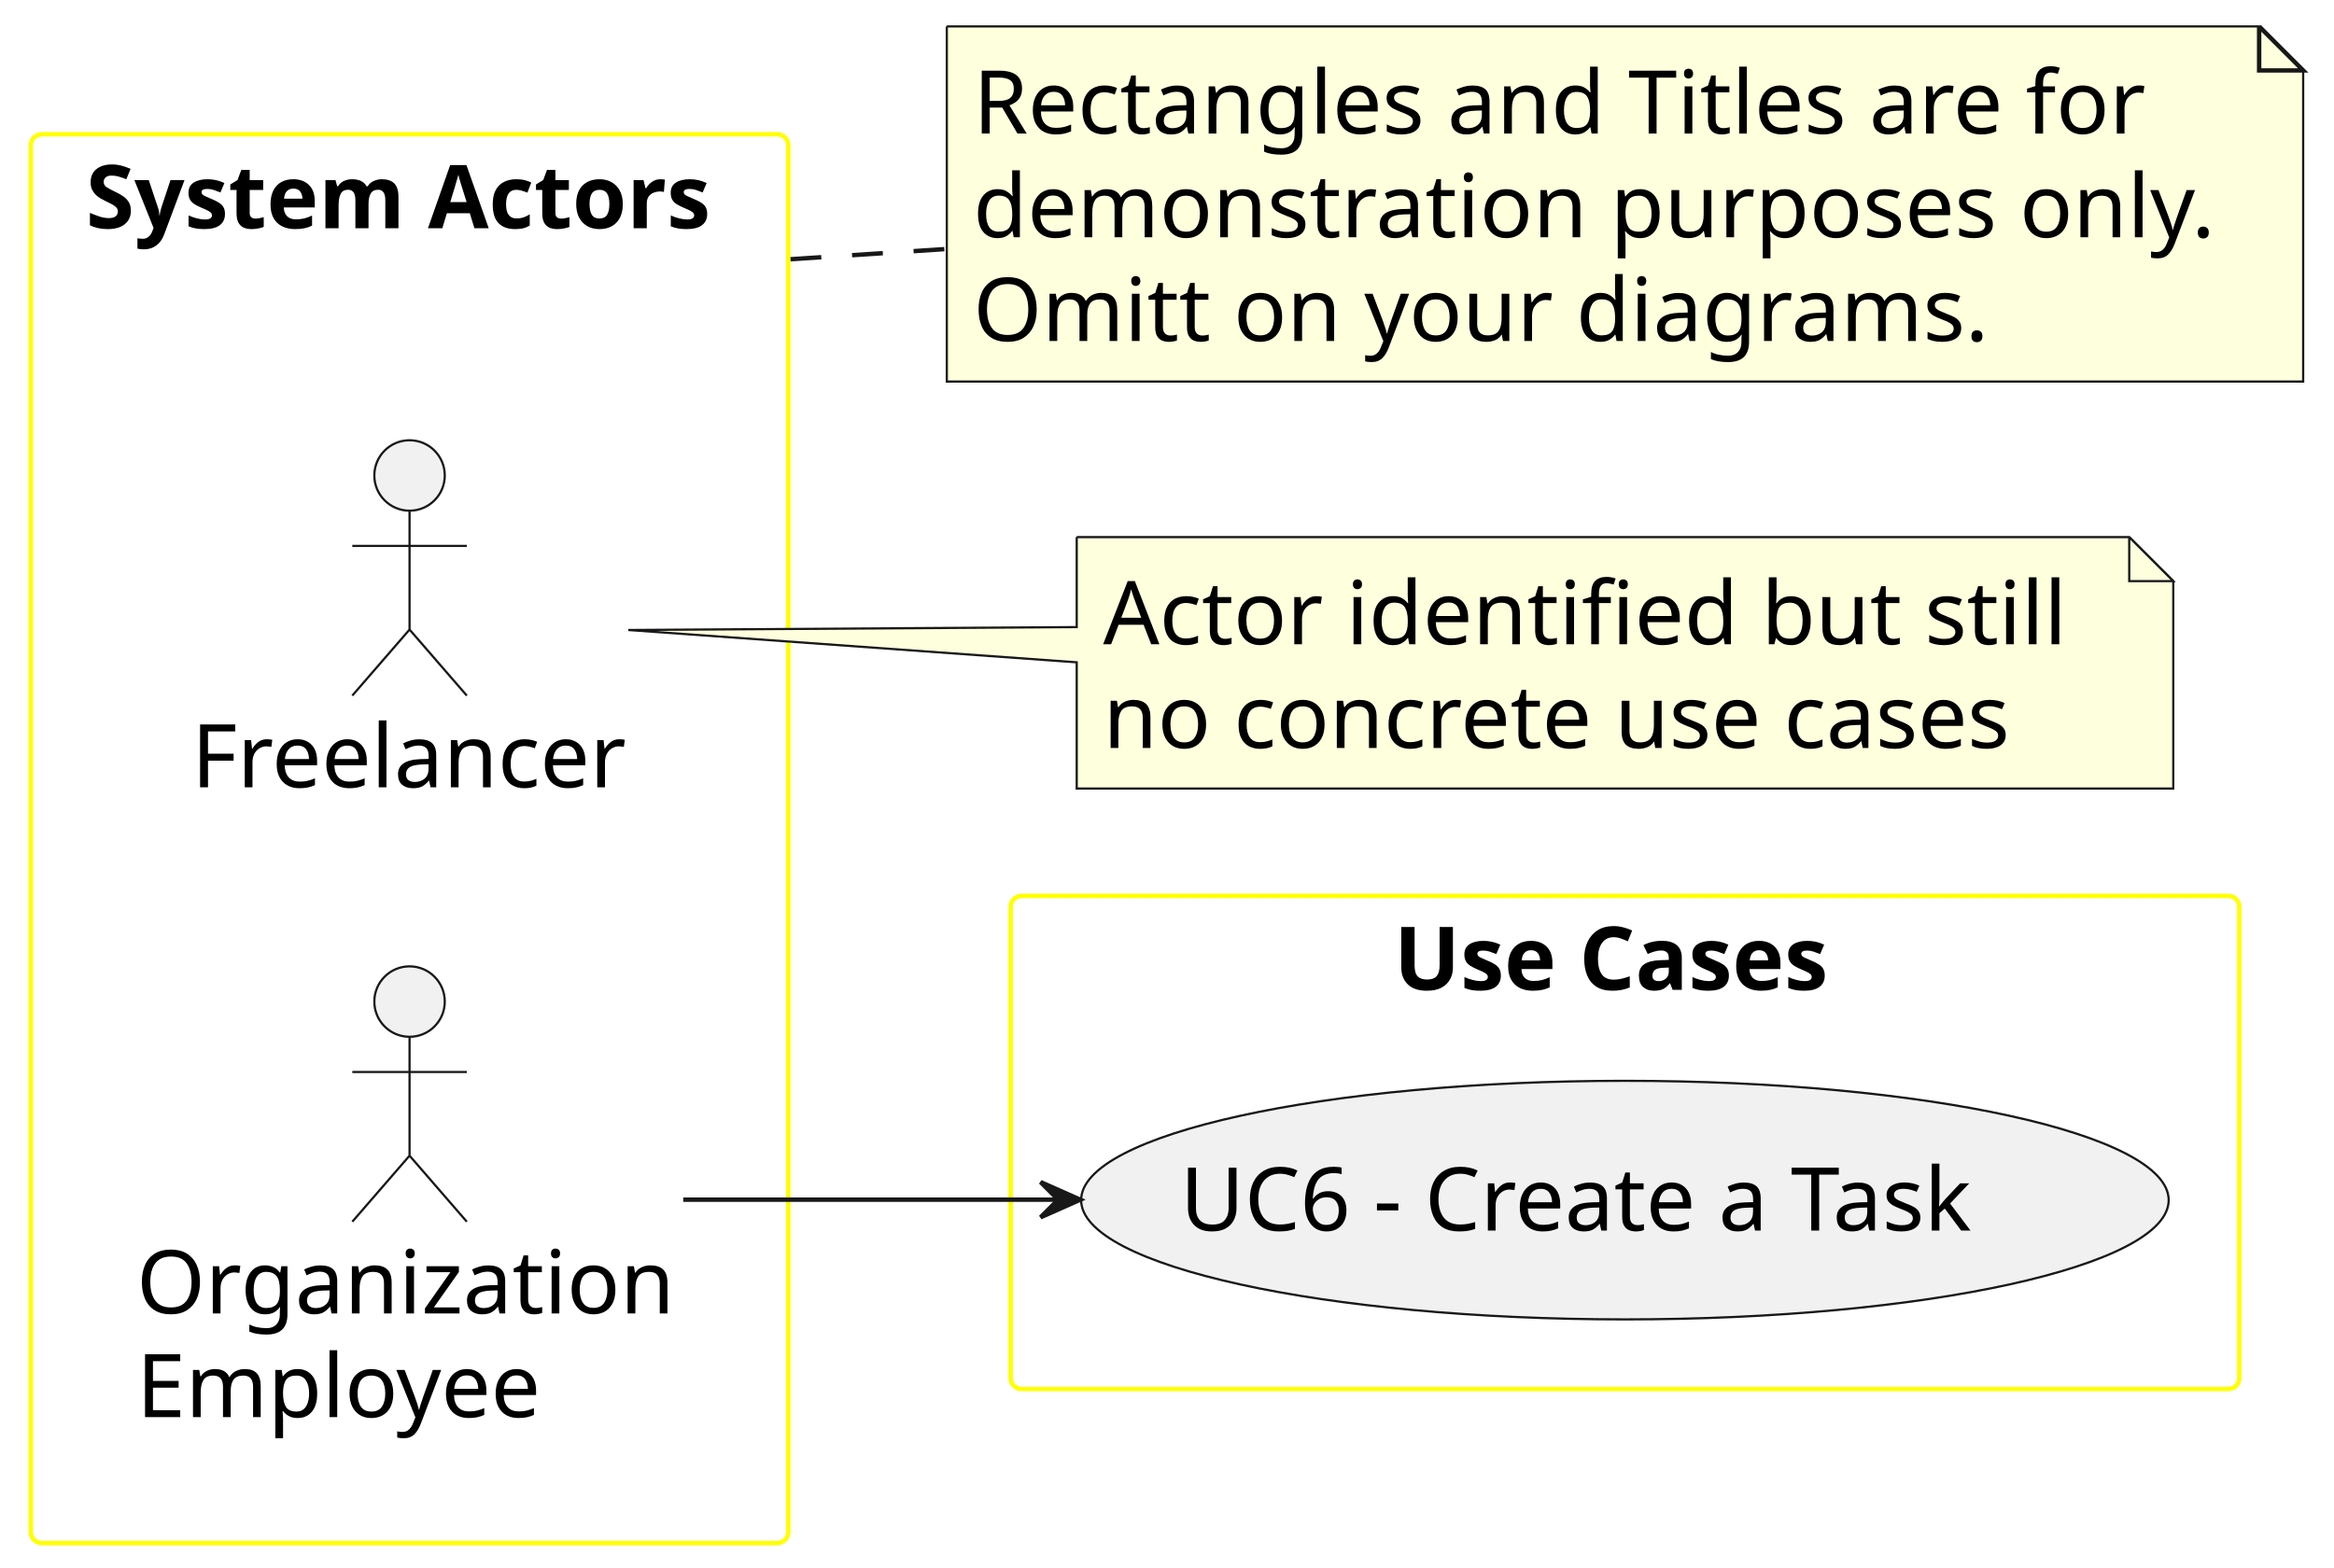
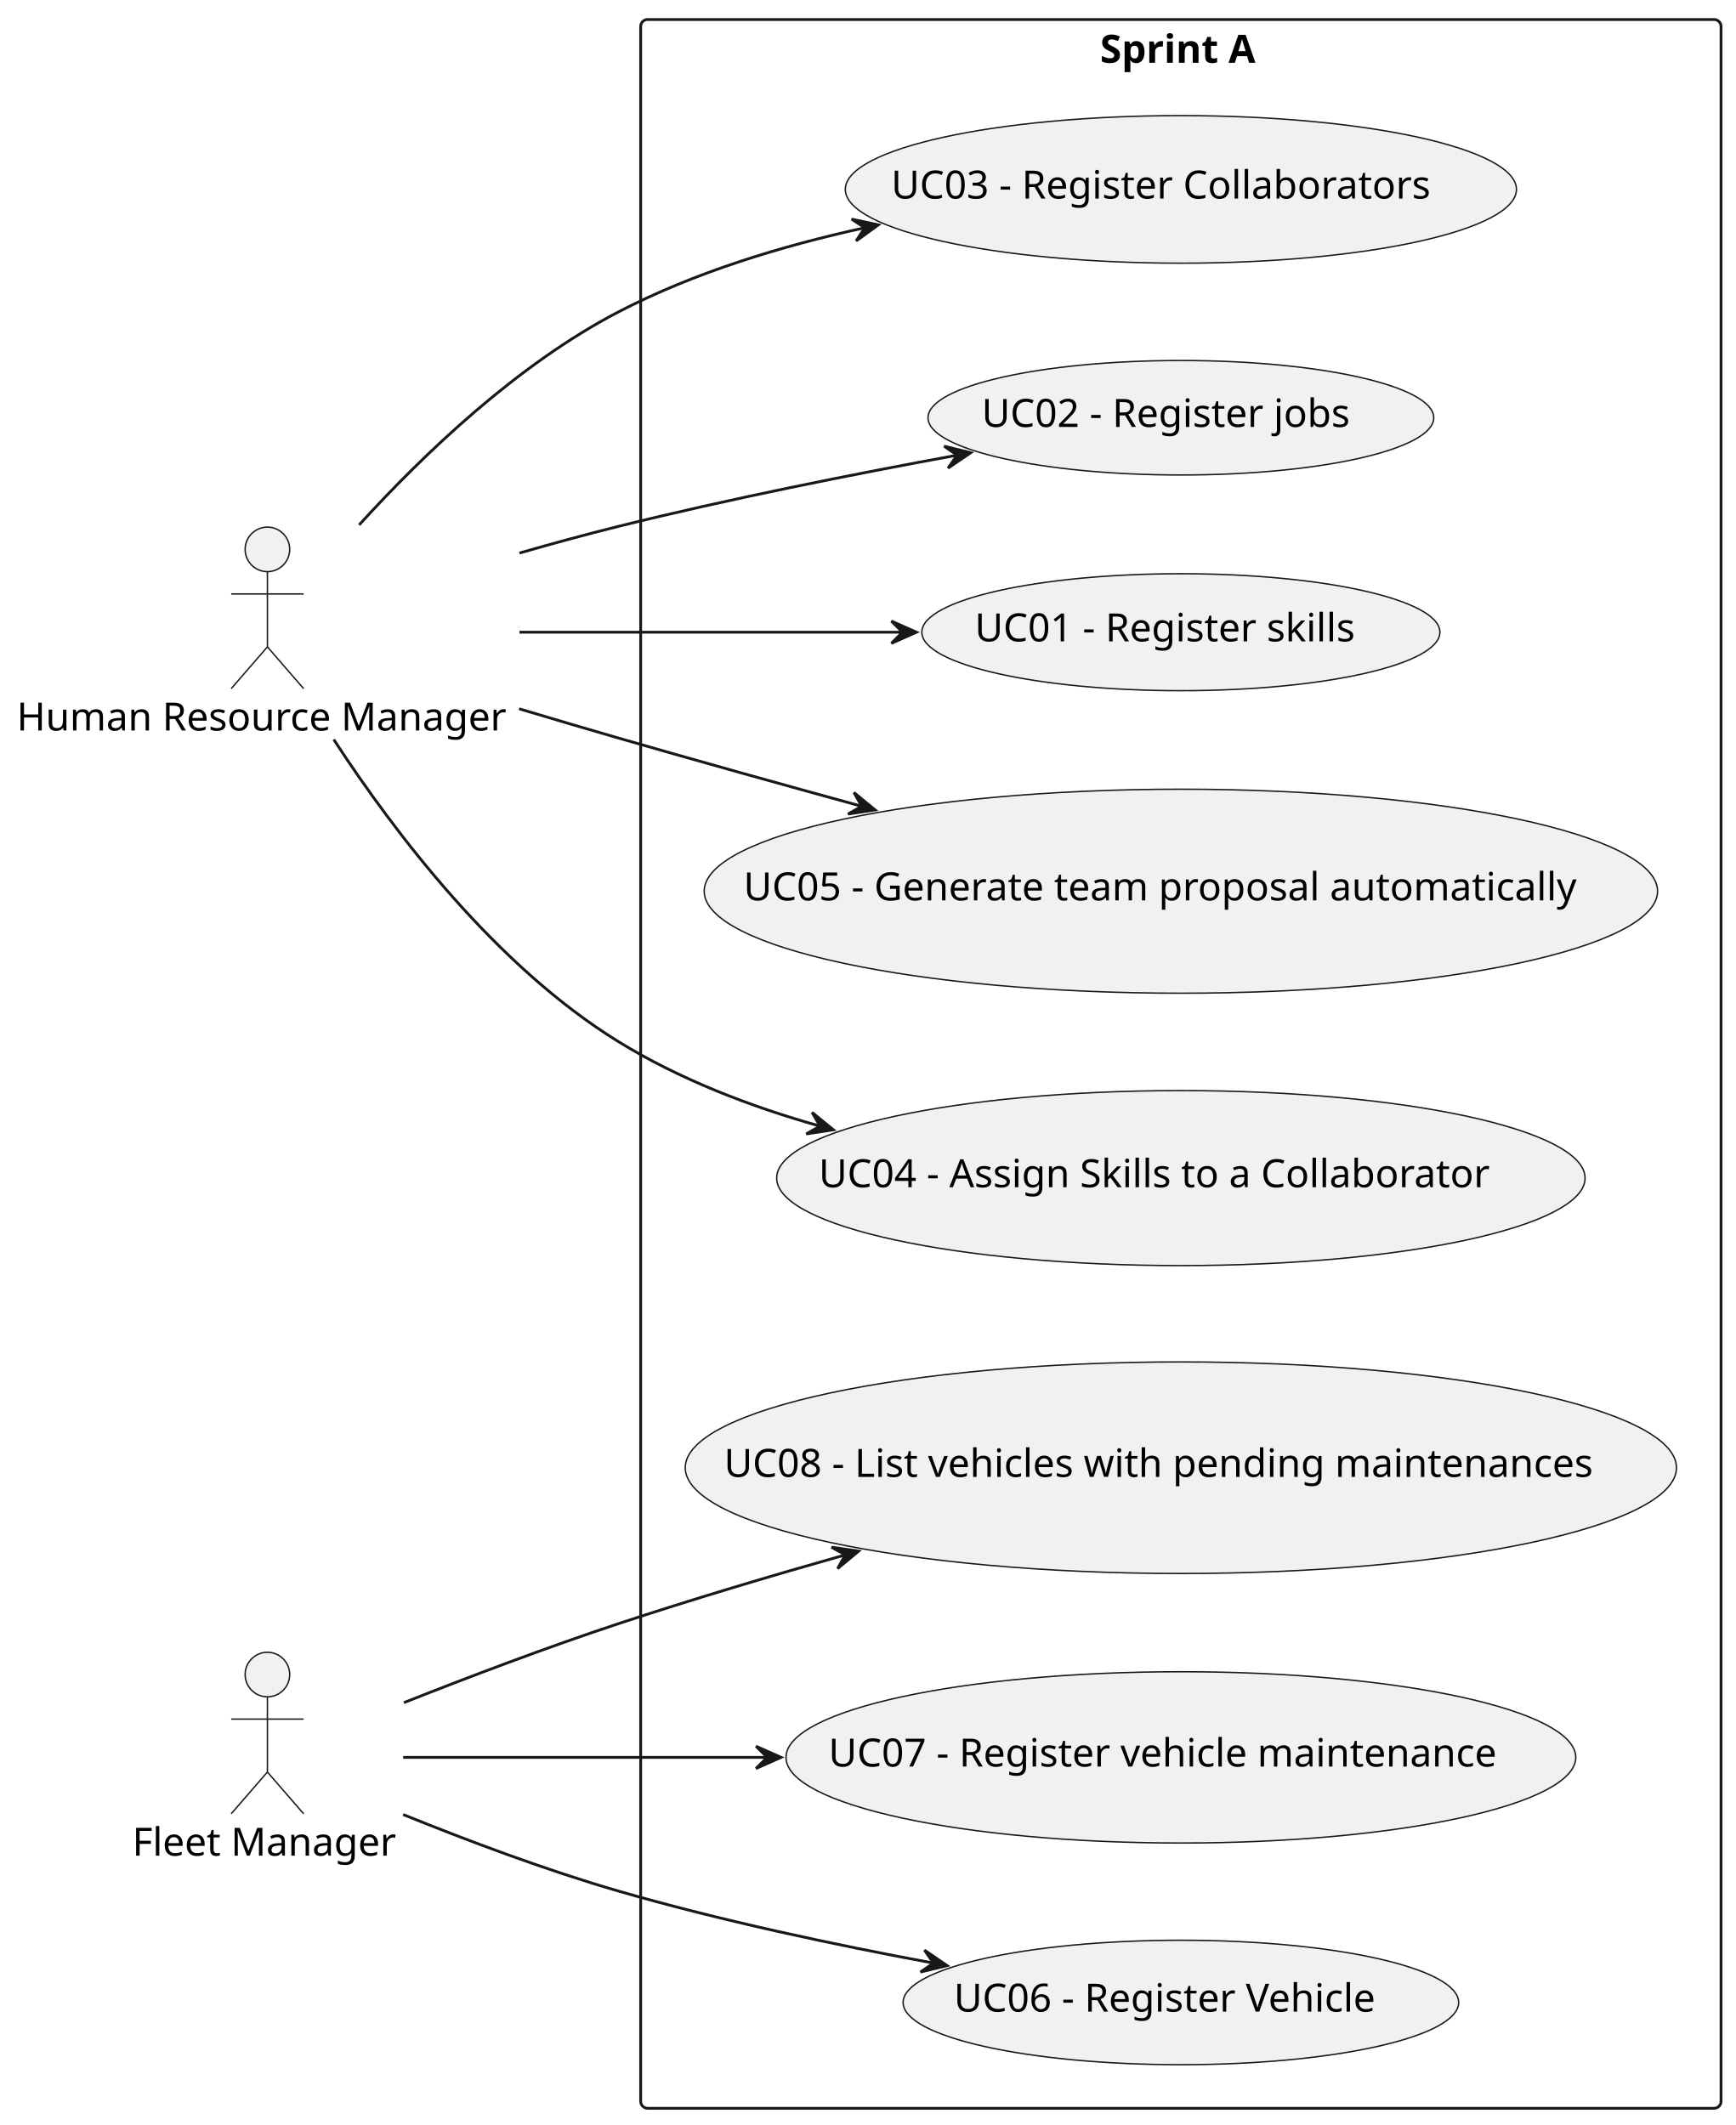
- <svg xmlns="http://www.w3.org/2000/svg" contentStyleType="text/css" height="356px" preserveAspectRatio="none" style="width:530px;height:356px;background:#FFFFFF;" version="1.1" viewBox="0 0 530 356" width="530px" zoomAndPan="magnify">
+ <svg xmlns="http://www.w3.org/2000/svg" contentStyleType="text/css" height="763px" preserveAspectRatio="none" style="width:623px;height:763px;background:#FFFFFF;" version="1.1" viewBox="0 0 623 763" width="623px" zoomAndPan="magnify">
  <defs />
  <g>
-     <g id="cluster_actors">
-       <rect fill="none" height="320" rx="2.5" ry="2.5" style="stroke:#FFFF00;stroke-width:1.0;" width="172" x="7" y="30.5" />
-       <text fill="#000000" font-family="sans-serif" font-size="20" font-weight="bold" lengthAdjust="spacing" textLength="147" x="19.5" y="51.836">System Actors</text>
+     <g id="cluster_Sprint A">
+       <rect fill="none" height="750" rx="2.5" ry="2.5" style="stroke:#181818;stroke-width:1.0;" width="387.85" x="230" y="7" />
+       <text fill="#000000" font-family="sans-serif" font-size="14" font-weight="bold" lengthAdjust="spacing" textLength="58" x="394.925" y="22.535">Sprint A</text>
    </g>
-     <g id="cluster_usecases">
-       <rect fill="none" height="112" rx="2.5" ry="2.5" style="stroke:#FFFF00;stroke-width:1.0;" width="279" x="229.5" y="203.5" />
-       <text fill="#000000" font-family="sans-serif" font-size="20" font-weight="bold" lengthAdjust="spacing" textLength="105" x="316.5" y="224.836">Use Cases</text>
+     <g id="elem_UC01">
+       <ellipse cx="423.925" cy="226.999" fill="#F1F1F1" rx="92.995" ry="20.999" style="stroke:#181818;stroke-width:0.5;" />
+       <text fill="#000000" font-family="sans-serif" font-size="14" lengthAdjust="spacing" textLength="148" x="349.925" y="230.29">UC01 - Register skills</text>
    </g>
-     <g id="elem_Freelancer">
-       <ellipse cx="93" cy="108" fill="#F1F1F1" rx="8" ry="8" style="stroke:#181818;stroke-width:0.5;" />
-       <path d="M93,116 L93,143 M80,124 L106,124 M93,143 L80,158 M93,143 L106,158 " fill="none" style="stroke:#181818;stroke-width:0.5;" />
-       <text fill="#000000" font-family="sans-serif" font-size="20" lengthAdjust="spacing" textLength="99" x="43.5" y="178.836">Freelancer</text>
+     <g id="elem_UC02">
+       <ellipse cx="423.93" cy="149.996" fill="#F1F1F1" rx="90.78" ry="20.556" style="stroke:#181818;stroke-width:0.5;" />
+       <text fill="#000000" font-family="sans-serif" font-size="14" lengthAdjust="spacing" textLength="143" x="352.43" y="153.287">UC02 - Register jobs</text>
    </g>
-     <g id="elem_Employee">
-       <ellipse cx="93" cy="227.5" fill="#F1F1F1" rx="8" ry="8" style="stroke:#181818;stroke-width:0.5;" />
-       <path d="M93,235.5 L93,262.5 M80,243.5 L106,243.5 M93,262.5 L80,277.5 M93,262.5 L106,277.5 " fill="none" style="stroke:#181818;stroke-width:0.5;" />
-       <text fill="#000000" font-family="sans-serif" font-size="20" lengthAdjust="spacing" textLength="124" x="31" y="298.336">Organization</text>
-       <text fill="#000000" font-family="sans-serif" font-size="20" lengthAdjust="spacing" textLength="93" x="31" y="321.891">Employee</text>
+     <g id="elem_UC03">
+       <ellipse cx="423.93" cy="68.004" fill="#F1F1F1" rx="120.47" ry="26.494" style="stroke:#181818;stroke-width:0.5;" />
+       <text fill="#000000" font-family="sans-serif" font-size="14" lengthAdjust="spacing" textLength="208" x="319.93" y="71.295">UC03 - Register Collaborators</text>
    </g>
-     <g id="elem_UC6">
-       <ellipse cx="368.98" cy="272.596" fill="#F1F1F1" rx="123.48" ry="27.096" style="stroke:#181818;stroke-width:0.5;" />
-       <text fill="#000000" font-family="sans-serif" font-size="20" lengthAdjust="spacing" textLength="196" x="267.98" y="279.514">UC6 - Create a Task</text>
+     <g id="elem_UC04">
+       <ellipse cx="423.93" cy="423.002" fill="#F1F1F1" rx="145.11" ry="31.422" style="stroke:#181818;stroke-width:0.5;" />
+       <text fill="#000000" font-family="sans-serif" font-size="14" lengthAdjust="spacing" textLength="260" x="293.93" y="426.293">UC04 - Assign Skills to a Collaborator</text>
    </g>
-     <g id="elem_GMN5">
-       <path d="M244.5,122 L244.5,142.44 L142.67,143.1 L244.5,150.44 L244.5,179.109 A0,0 0 0 0 244.5,179.109 L493.5,179.109 A0,0 0 0 0 493.5,179.109 L493.5,132 L483.5,122 L244.5,122 A0,0 0 0 0 244.5,122 " fill="#FEFFDD" style="stroke:#181818;stroke-width:0.5;" />
-       <path d="M483.5,122 L483.5,132 L493.5,132 L483.5,122 " fill="#FEFFDD" style="stroke:#181818;stroke-width:0.5;" />
-       <text fill="#000000" font-family="sans-serif" font-size="20" lengthAdjust="spacing" textLength="228" x="250.5" y="146.336">Actor identified but still</text>
-       <text fill="#000000" font-family="sans-serif" font-size="20" lengthAdjust="spacing" textLength="208" x="250.5" y="169.891">no concrete use cases</text>
+     <g id="elem_UC05">
+       <ellipse cx="423.931" cy="319.996" fill="#F1F1F1" rx="171.131" ry="36.626" style="stroke:#181818;stroke-width:0.5;" />
+       <text fill="#000000" font-family="sans-serif" font-size="14" lengthAdjust="spacing" textLength="314" x="266.931" y="323.287">UC05 - Generate team proposal automatically</text>
    </g>
-     <g id="elem_GMN11">
-       <path d="M215,6 L215,86.664 L523,86.664 L523,16 L513,6 L215,6 " fill="#FEFFDD" style="stroke:#181818;stroke-width:0.5;" />
-       <path d="M513,6 L513,16 L523,16 L513,6 " fill="#FEFFDD" style="stroke:#181818;stroke-width:1.0;" />
-       <text fill="#000000" font-family="sans-serif" font-size="20" lengthAdjust="spacing" textLength="273" x="221" y="30.336">Rectangles and Titles are for</text>
-       <text fill="#000000" font-family="sans-serif" font-size="20" lengthAdjust="spacing" textLength="287" x="221" y="53.891">demonstration purposes only.</text>
-       <text fill="#000000" font-family="sans-serif" font-size="20" lengthAdjust="spacing" textLength="235" x="221" y="77.445">Omitt on your diagrams.</text>
+     <g id="elem_UC06">
+       <ellipse cx="423.933" cy="719.005" fill="#F1F1F1" rx="99.723" ry="22.345" style="stroke:#181818;stroke-width:0.5;" />
+       <text fill="#000000" font-family="sans-serif" font-size="14" lengthAdjust="spacing" textLength="163" x="342.433" y="722.296">UC06 - Register Vehicle</text>
    </g>
-     <g id="link_Employee_UC6">
-       <path d="M155.15,272.5 C180.35,272.5 210.54,272.5 240.17,272.5 " fill="none" id="Employee-to-UC6" style="stroke:#181818;stroke-width:1.0;" />
-       <polygon fill="#181818" points="245.3,272.5,236.3,268.5,240.3,272.5,236.3,276.5,245.3,272.5" style="stroke:#181818;stroke-width:1.0;" />
+     <g id="elem_UC07">
+       <ellipse cx="423.934" cy="631.003" fill="#F1F1F1" rx="141.764" ry="30.753" style="stroke:#181818;stroke-width:0.5;" />
+       <text fill="#000000" font-family="sans-serif" font-size="14" lengthAdjust="spacing" textLength="253" x="297.434" y="634.294">UC07 - Register vehicle maintenance</text>
    </g>
-     <g id="link_actors_GMN11">
-       <path d="M179.514,58.884 C179.966,58.854 180.42,58.824 180.874,58.795 C184.508,58.556 188.197,58.313 191.928,58.068 C199.389,57.578 207.02,57.076 214.72,56.57 " fill="none" id="actors-GMN11" style="stroke:#181818;stroke-width:1.0;stroke-dasharray:7.0,7.0;" />
+     <g id="elem_UC08">
+       <ellipse cx="423.926" cy="526.995" fill="#F1F1F1" rx="177.926" ry="37.985" style="stroke:#181818;stroke-width:0.5;" />
+       <text fill="#000000" font-family="sans-serif" font-size="14" lengthAdjust="spacing" textLength="328" x="259.926" y="530.286">UC08 - List vehicles with pending maintenances</text>
+     </g>
+     <g id="elem_HR">
+       <ellipse cx="96" cy="197.26" fill="#F1F1F1" rx="8" ry="8" style="stroke:#181818;stroke-width:0.5;" />
+       <path d="M96,205.26 L96,232.26 M83,213.26 L109,213.26 M96,232.26 L83,247.26 M96,232.26 L109,247.26 " fill="none" style="stroke:#181818;stroke-width:0.5;" />
+       <text fill="#000000" font-family="sans-serif" font-size="14" lengthAdjust="spacing" textLength="180" x="6" y="262.295">Human Resource Manager</text>
+     </g>
+     <g id="elem_FM">
+       <ellipse cx="96" cy="601.26" fill="#F1F1F1" rx="8" ry="8" style="stroke:#181818;stroke-width:0.5;" />
+       <path d="M96,609.26 L96,636.26 M83,617.26 L109,617.26 M96,636.26 L83,651.26 M96,636.26 L109,651.26 " fill="none" style="stroke:#181818;stroke-width:0.5;" />
+       <text fill="#000000" font-family="sans-serif" font-size="14" lengthAdjust="spacing" textLength="97" x="47.5" y="666.295">Fleet Manager</text>
+     </g>
+     <g id="link_HR_UC01">
+       <path d="M186.49,227 C229.15,227 280.31,227 324.1,227 " fill="none" id="HR-to-UC01" style="stroke:#181818;stroke-width:1.0;" />
+       <polygon fill="#181818" points="329,227,320,223,324,227,320,231,329,227" style="stroke:#181818;stroke-width:1.0;" />
+     </g>
+     <g id="link_HR_UC02">
+       <path d="M186.48,198.58 C198.37,195.16 210.44,191.87 222,189 C261.77,179.12 306.49,170.23 343.62,163.44 " fill="none" id="HR-to-UC02" style="stroke:#181818;stroke-width:1.0;" />
+       <polygon fill="#181818" points="348.5,162.55,338.934,160.205,343.579,163.434,340.349,168.079,348.5,162.55" style="stroke:#181818;stroke-width:1.0;" />
+     </g>
+     <g id="link_HR_UC03">
+       <path d="M128.93,188.47 C152.15,162.96 185.77,130.85 222,112 C249.14,97.88 280.61,88.29 310.48,81.77 " fill="none" id="HR-to-UC03" style="stroke:#181818;stroke-width:1.0;" />
+       <polygon fill="#181818" points="315.34,80.74,305.71,78.674,310.447,81.767,307.354,86.504,315.34,80.74" style="stroke:#181818;stroke-width:1.0;" />
+     </g>
+     <g id="link_HR_UC04">
+       <path d="M119.81,265.52 C141.77,299.22 178.09,346.92 222,374 C243.93,387.52 269.34,397.32 294.58,404.41 " fill="none" id="HR-to-UC04" style="stroke:#181818;stroke-width:1.0;" />
+       <polygon fill="#181818" points="299.18,405.66,291.551,399.431,294.356,404.343,289.444,407.149,299.18,405.66" style="stroke:#181818;stroke-width:1.0;" />
+     </g>
+     <g id="link_HR_UC05">
+       <path d="M186.36,254.5 C198.33,258.08 210.45,261.66 222,265 C250.3,273.17 280.94,281.71 309.55,289.56 " fill="none" id="HR-to-UC05" style="stroke:#181818;stroke-width:1.0;" />
+       <polygon fill="#181818" points="314.17,290.82,306.558,284.57,309.35,289.49,304.43,292.282,314.17,290.82" style="stroke:#181818;stroke-width:1.0;" />
+     </g>
+     <g id="link_FM_UC06">
+       <path d="M144.73,651.52 C167.76,660.86 195.98,671.47 222,679 C258.66,689.6 299.88,698.35 335.41,704.92 " fill="none" id="FM-to-UC06" style="stroke:#181818;stroke-width:1.0;" />
+       <polygon fill="#181818" points="340.02,705.77,331.888,700.214,335.102,704.869,330.447,708.083,340.02,705.77" style="stroke:#181818;stroke-width:1.0;" />
+     </g>
+     <g id="link_FM_UC07">
+       <path d="M144.74,631 C179.43,631 228.38,631 275.57,631 " fill="none" id="FM-to-UC07" style="stroke:#181818;stroke-width:1.0;" />
+       <polygon fill="#181818" points="280.4,631,271.4,627,275.4,631,271.4,635,280.4,631" style="stroke:#181818;stroke-width:1.0;" />
+     </g>
+     <g id="link_FM_UC08">
+       <path d="M144.99,611.35 C168.09,602.2 196.29,591.5 222,583 C248.21,574.34 276.63,565.87 303.62,558.24 " fill="none" id="FM-to-UC08" style="stroke:#181818;stroke-width:1.0;" />
+       <polygon fill="#181818" points="308.26,556.94,298.512,555.532,303.448,558.297,300.683,563.232,308.26,556.94" style="stroke:#181818;stroke-width:1.0;" />
    </g>
  </g>
</svg>
